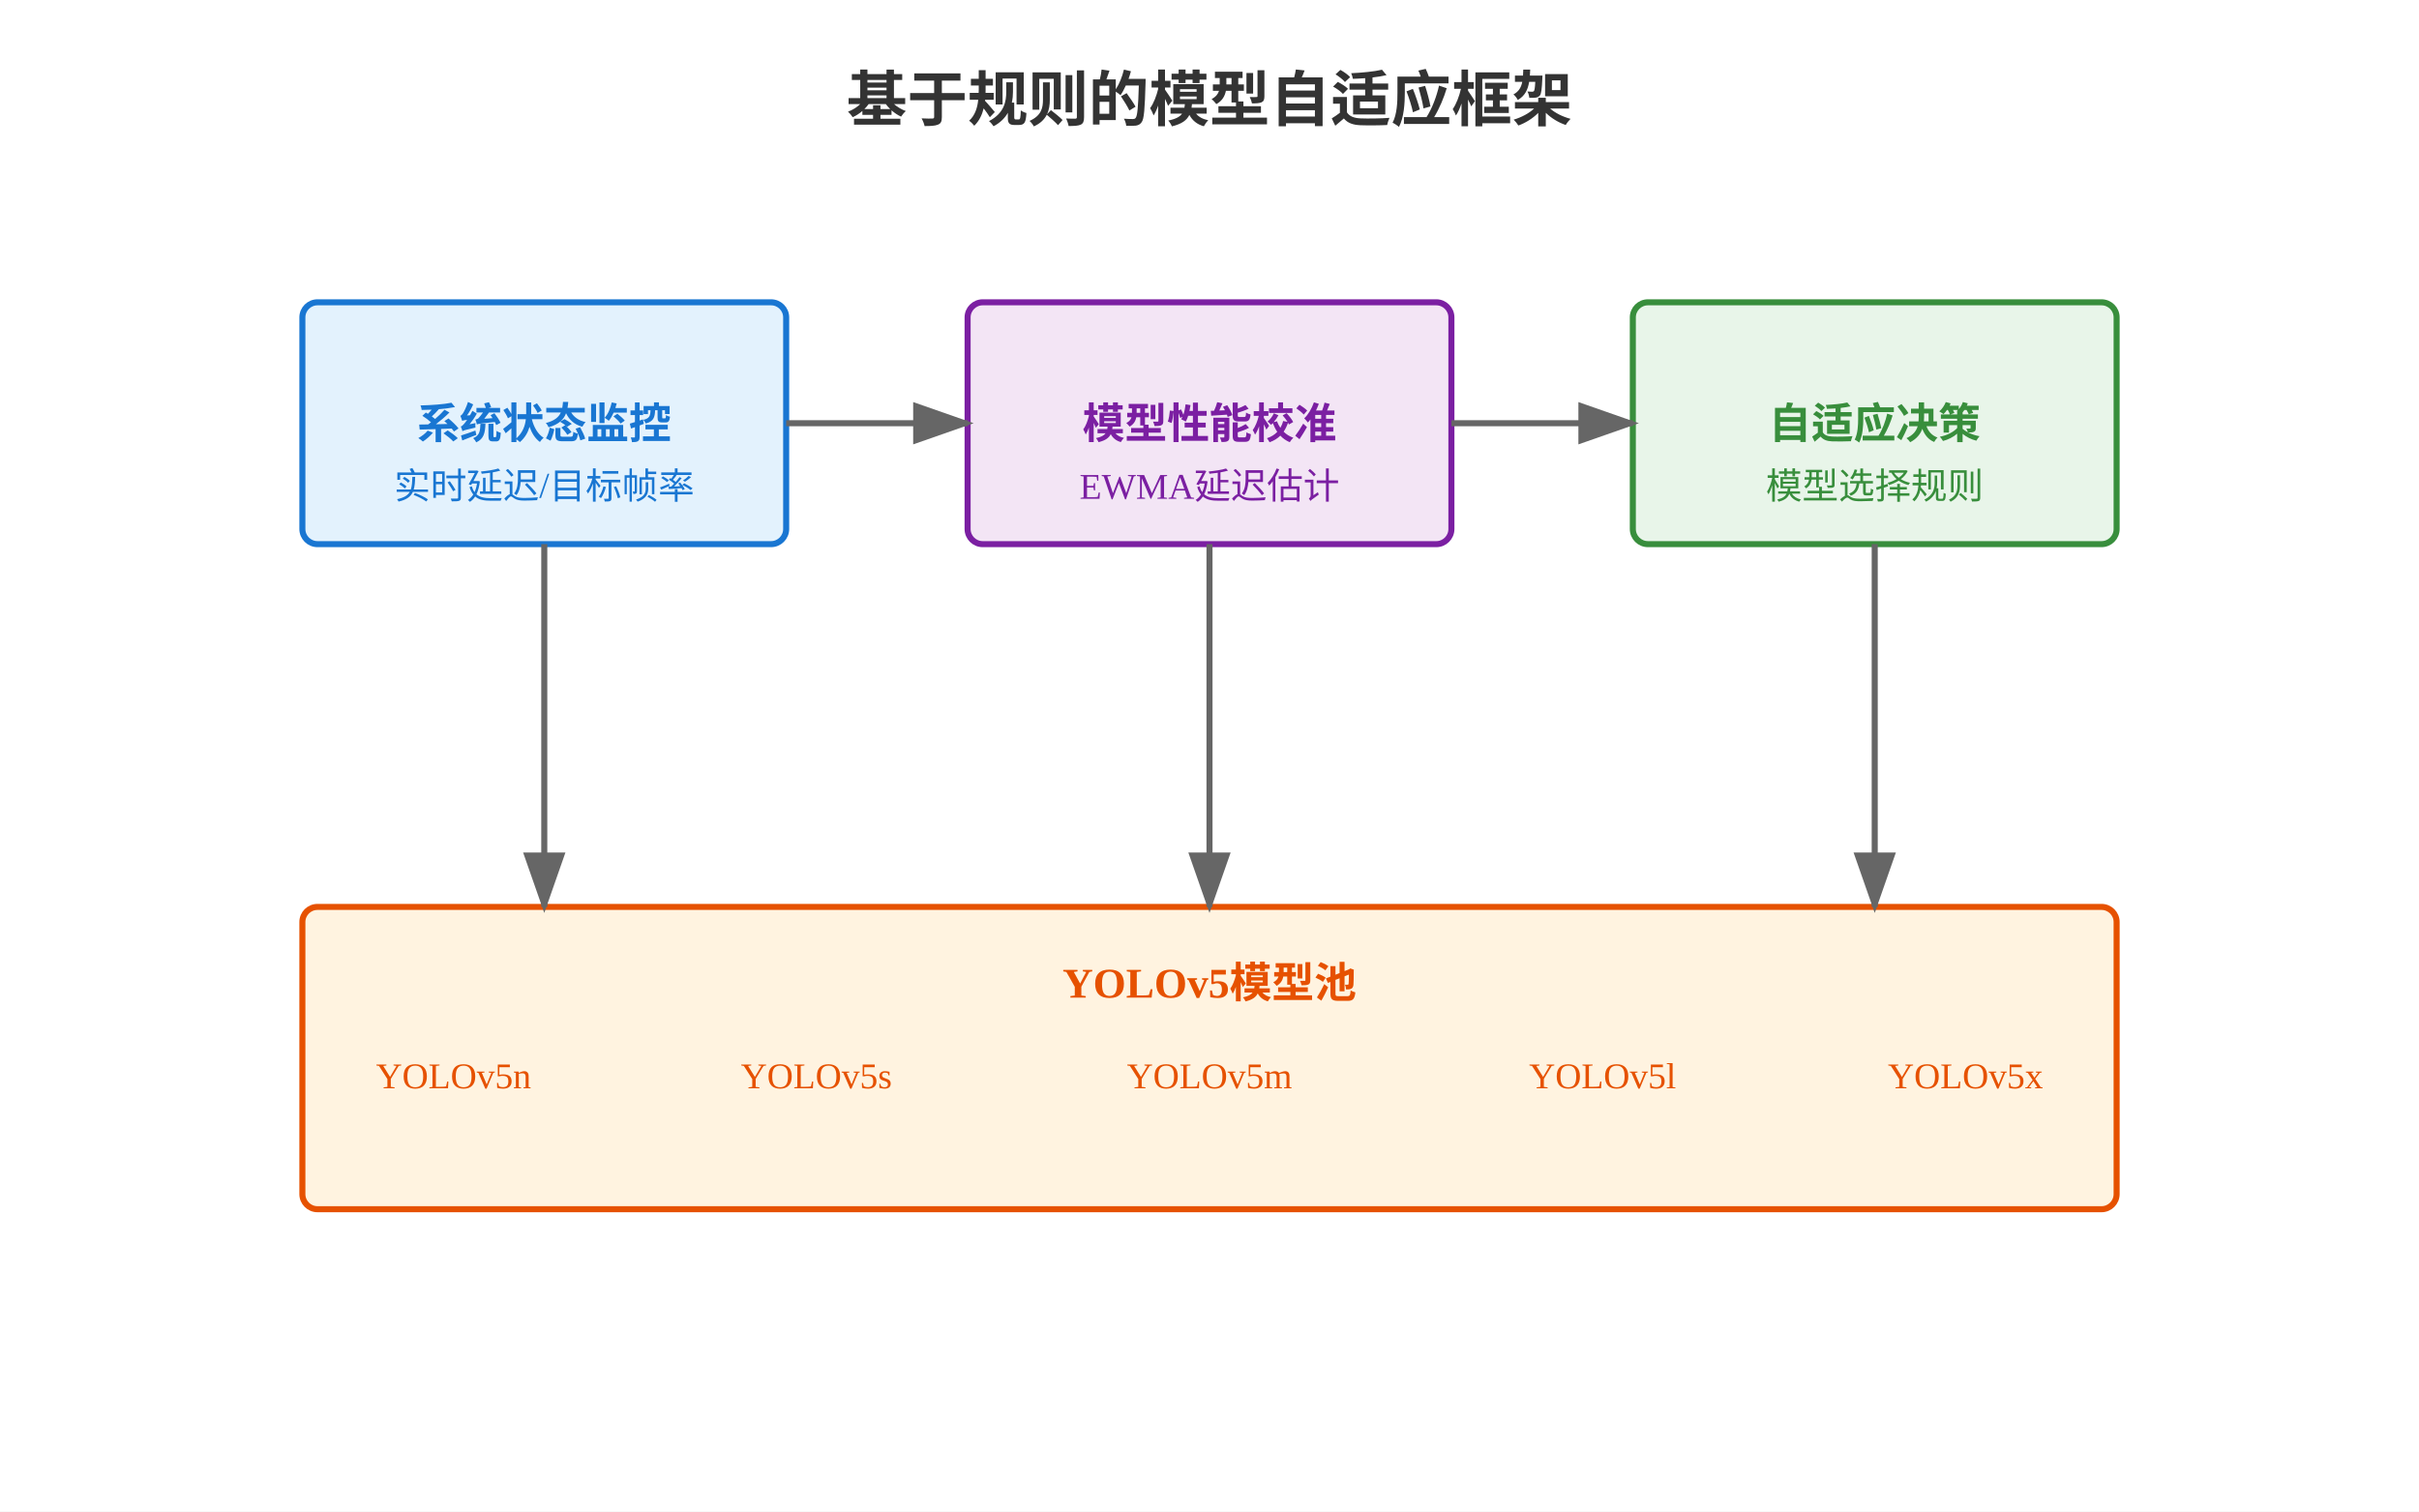
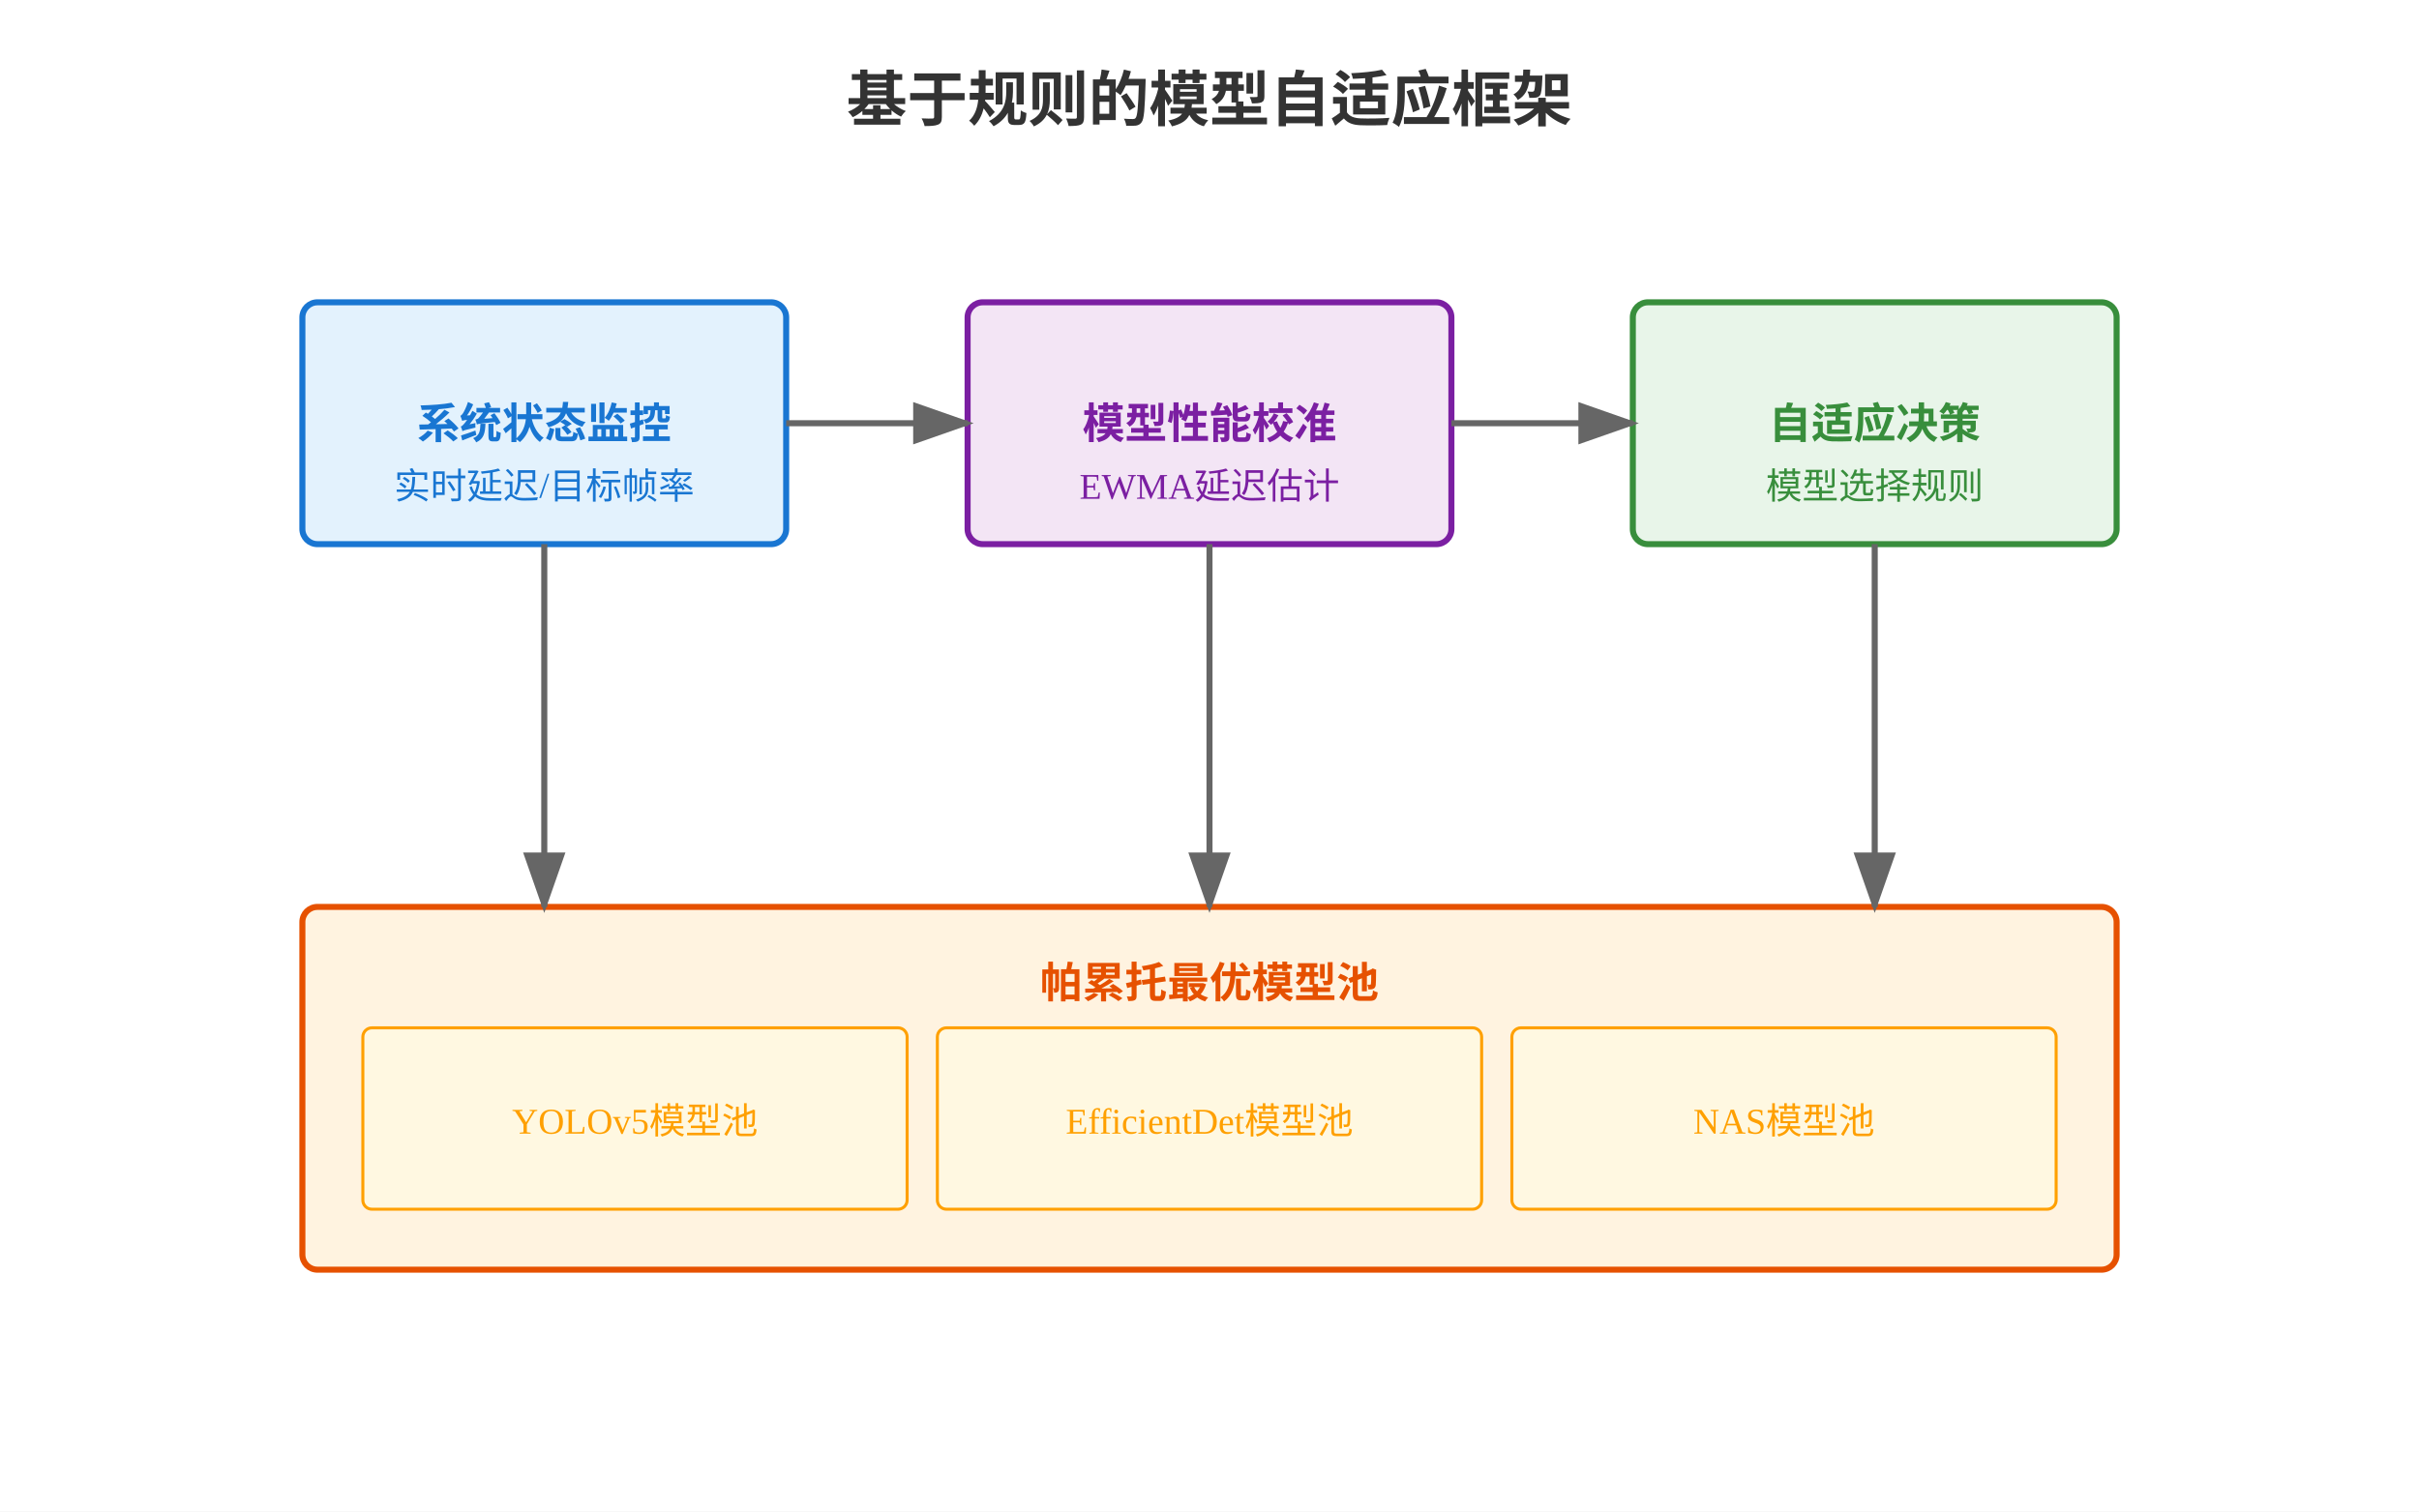
<svg xmlns="http://www.w3.org/2000/svg" viewBox="0 0 800 500">
  <rect width="800" height="500" fill="#ffffff" />
  <text x="400" y="40" text-anchor="middle" font-size="20" font-weight="bold" fill="#333">基于规则的模型自适应框架</text>
  <rect x="100" y="100" width="160" height="80" rx="5" fill="#e3f2fd" stroke="#1976d2" stroke-width="2" />
  <text x="180" y="145" text-anchor="middle" font-size="14" fill="#1976d2" font-weight="bold">系统状态监控</text>
  <text x="180" y="165" text-anchor="middle" font-size="12" fill="#1976d2">实时延迟/目标帧率</text>
  <rect x="320" y="100" width="160" height="80" rx="5" fill="#f3e5f5" stroke="#7b1fa2" stroke-width="2" />
  <text x="400" y="145" text-anchor="middle" font-size="14" fill="#7b1fa2" font-weight="bold">模型性能校准</text>
  <text x="400" y="165" text-anchor="middle" font-size="12" fill="#7b1fa2">EWMA延迟估计</text>
  <rect x="540" y="100" width="160" height="80" rx="5" fill="#e8f5e9" stroke="#388e3c" stroke-width="2" />
  <text x="620" y="145" text-anchor="middle" font-size="14" fill="#388e3c" font-weight="bold">自适应决策</text>
  <text x="620" y="165" text-anchor="middle" font-size="12" fill="#388e3c">模型选择规则</text>
-   <rect x="100" y="300" width="600" height="100" rx="5" fill="#fff3e0" stroke="#e65100" stroke-width="2" />
-   <text x="400" y="330" text-anchor="middle" font-size="14" fill="#e65100" font-weight="bold">YOLOv5模型池</text>
-   <g font-size="12" fill="#e65100">
-     <text x="150" y="360" text-anchor="middle">YOLOv5n</text>
-     <text x="270" y="360" text-anchor="middle">YOLOv5s</text>
-     <text x="400" y="360" text-anchor="middle">YOLOv5m</text>
-     <text x="530" y="360" text-anchor="middle">YOLOv5l</text>
-     <text x="650" y="360" text-anchor="middle">YOLOv5x</text>
-   </g>
+   <rect x="100" y="300" width="600" height="120" rx="5" fill="#fff3e0" stroke="#e65100" stroke-width="2" />
+   <text x="400" y="330" text-anchor="middle" font-size="14" fill="#e65100" font-weight="bold">帕累托最优模型池</text>
+   <rect x="120" y="340" width="180" height="60" rx="3" fill="#fff8e1" stroke="#ffa000" stroke-width="1" />
+   <text x="210" y="375" text-anchor="middle" font-size="12" fill="#ffa000">YOLOv5模型池</text>
+   <rect x="310" y="340" width="180" height="60" rx="3" fill="#fff8e1" stroke="#ffa000" stroke-width="1" />
+   <text x="400" y="375" text-anchor="middle" font-size="12" fill="#ffa000">EfficientDet模型池</text>
+   <rect x="500" y="340" width="180" height="60" rx="3" fill="#fff8e1" stroke="#ffa000" stroke-width="1" />
+   <text x="590" y="375" text-anchor="middle" font-size="12" fill="#ffa000">NAS模型池</text>
  <defs>
    <marker id="arrowhead" markerWidth="10" markerHeight="7" refX="9" refY="3.5" orient="auto">
      <polygon points="0 0, 10 3.5, 0 7" fill="#666" />
    </marker>
  </defs>
  <line x1="260" y1="140" x2="320" y2="140" stroke="#666" stroke-width="2" marker-end="url(#arrowhead)" />
  <line x1="480" y1="140" x2="540" y2="140" stroke="#666" stroke-width="2" marker-end="url(#arrowhead)" />
  <path d="M180,180 L180,300" stroke="#666" stroke-width="2" marker-end="url(#arrowhead)" fill="none" />
  <path d="M400,180 L400,300" stroke="#666" stroke-width="2" marker-end="url(#arrowhead)" fill="none" />
  <path d="M620,180 L620,300" stroke="#666" stroke-width="2" marker-end="url(#arrowhead)" fill="none" />
</svg>
